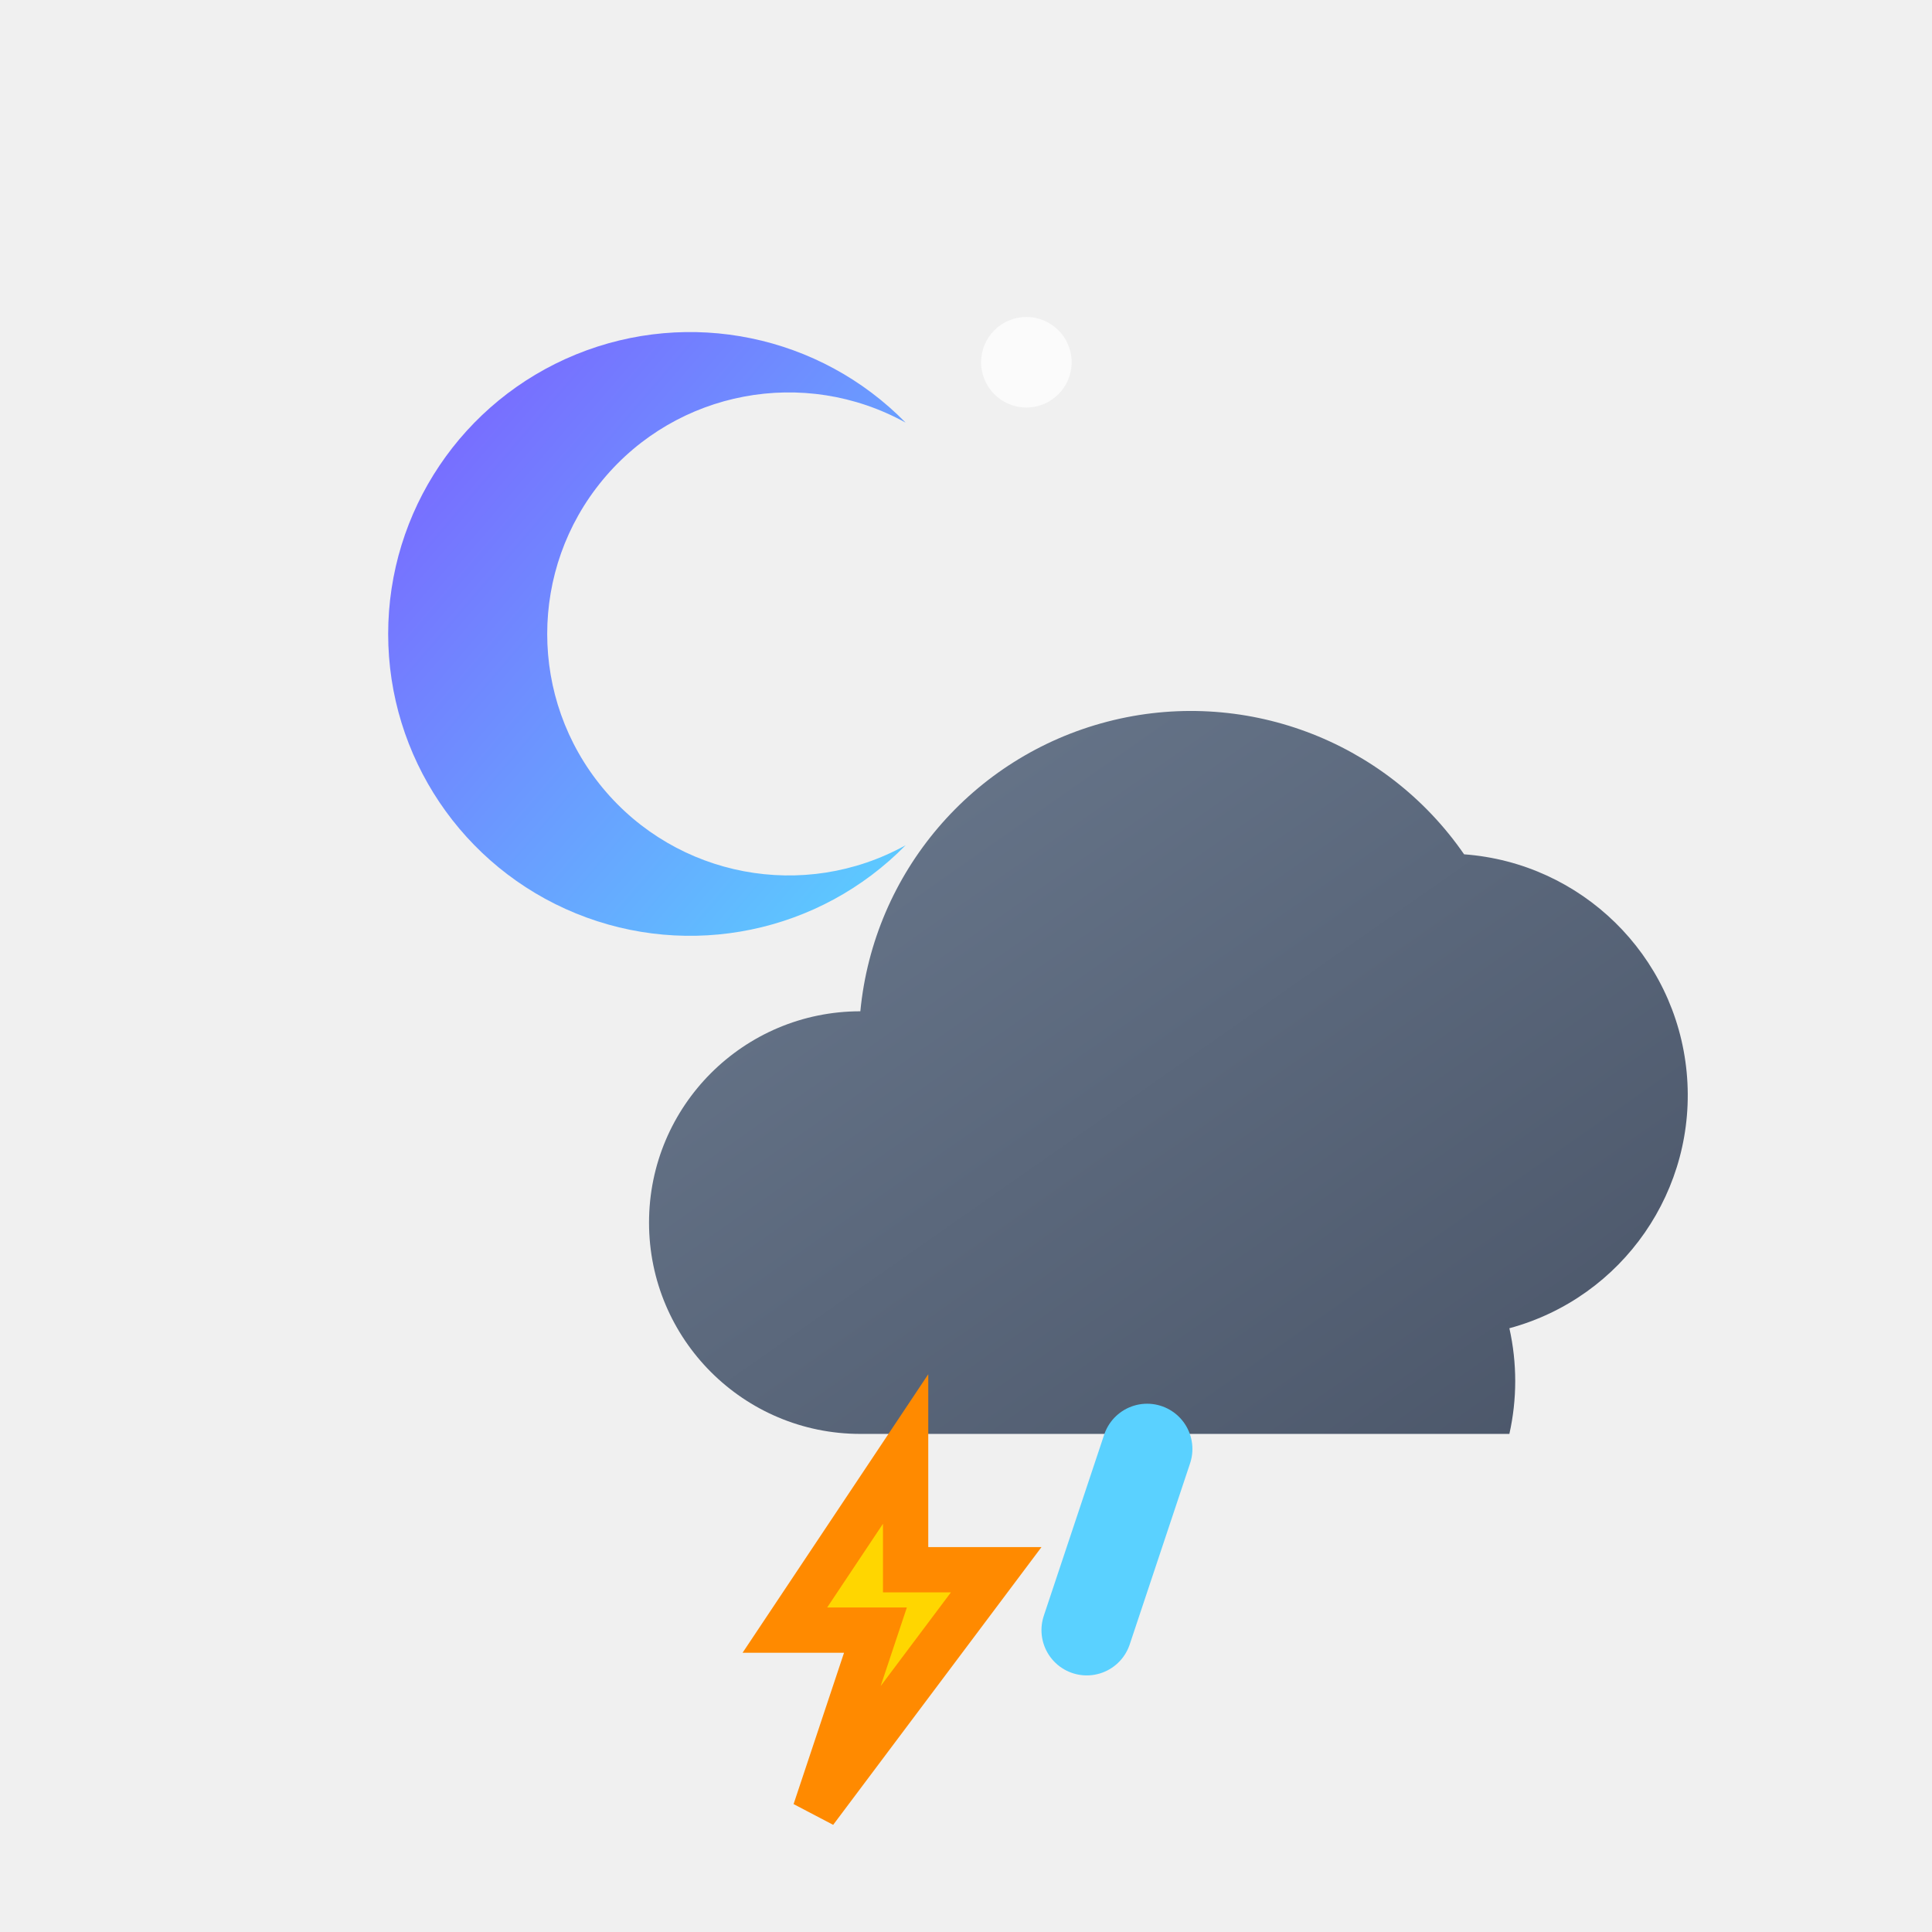
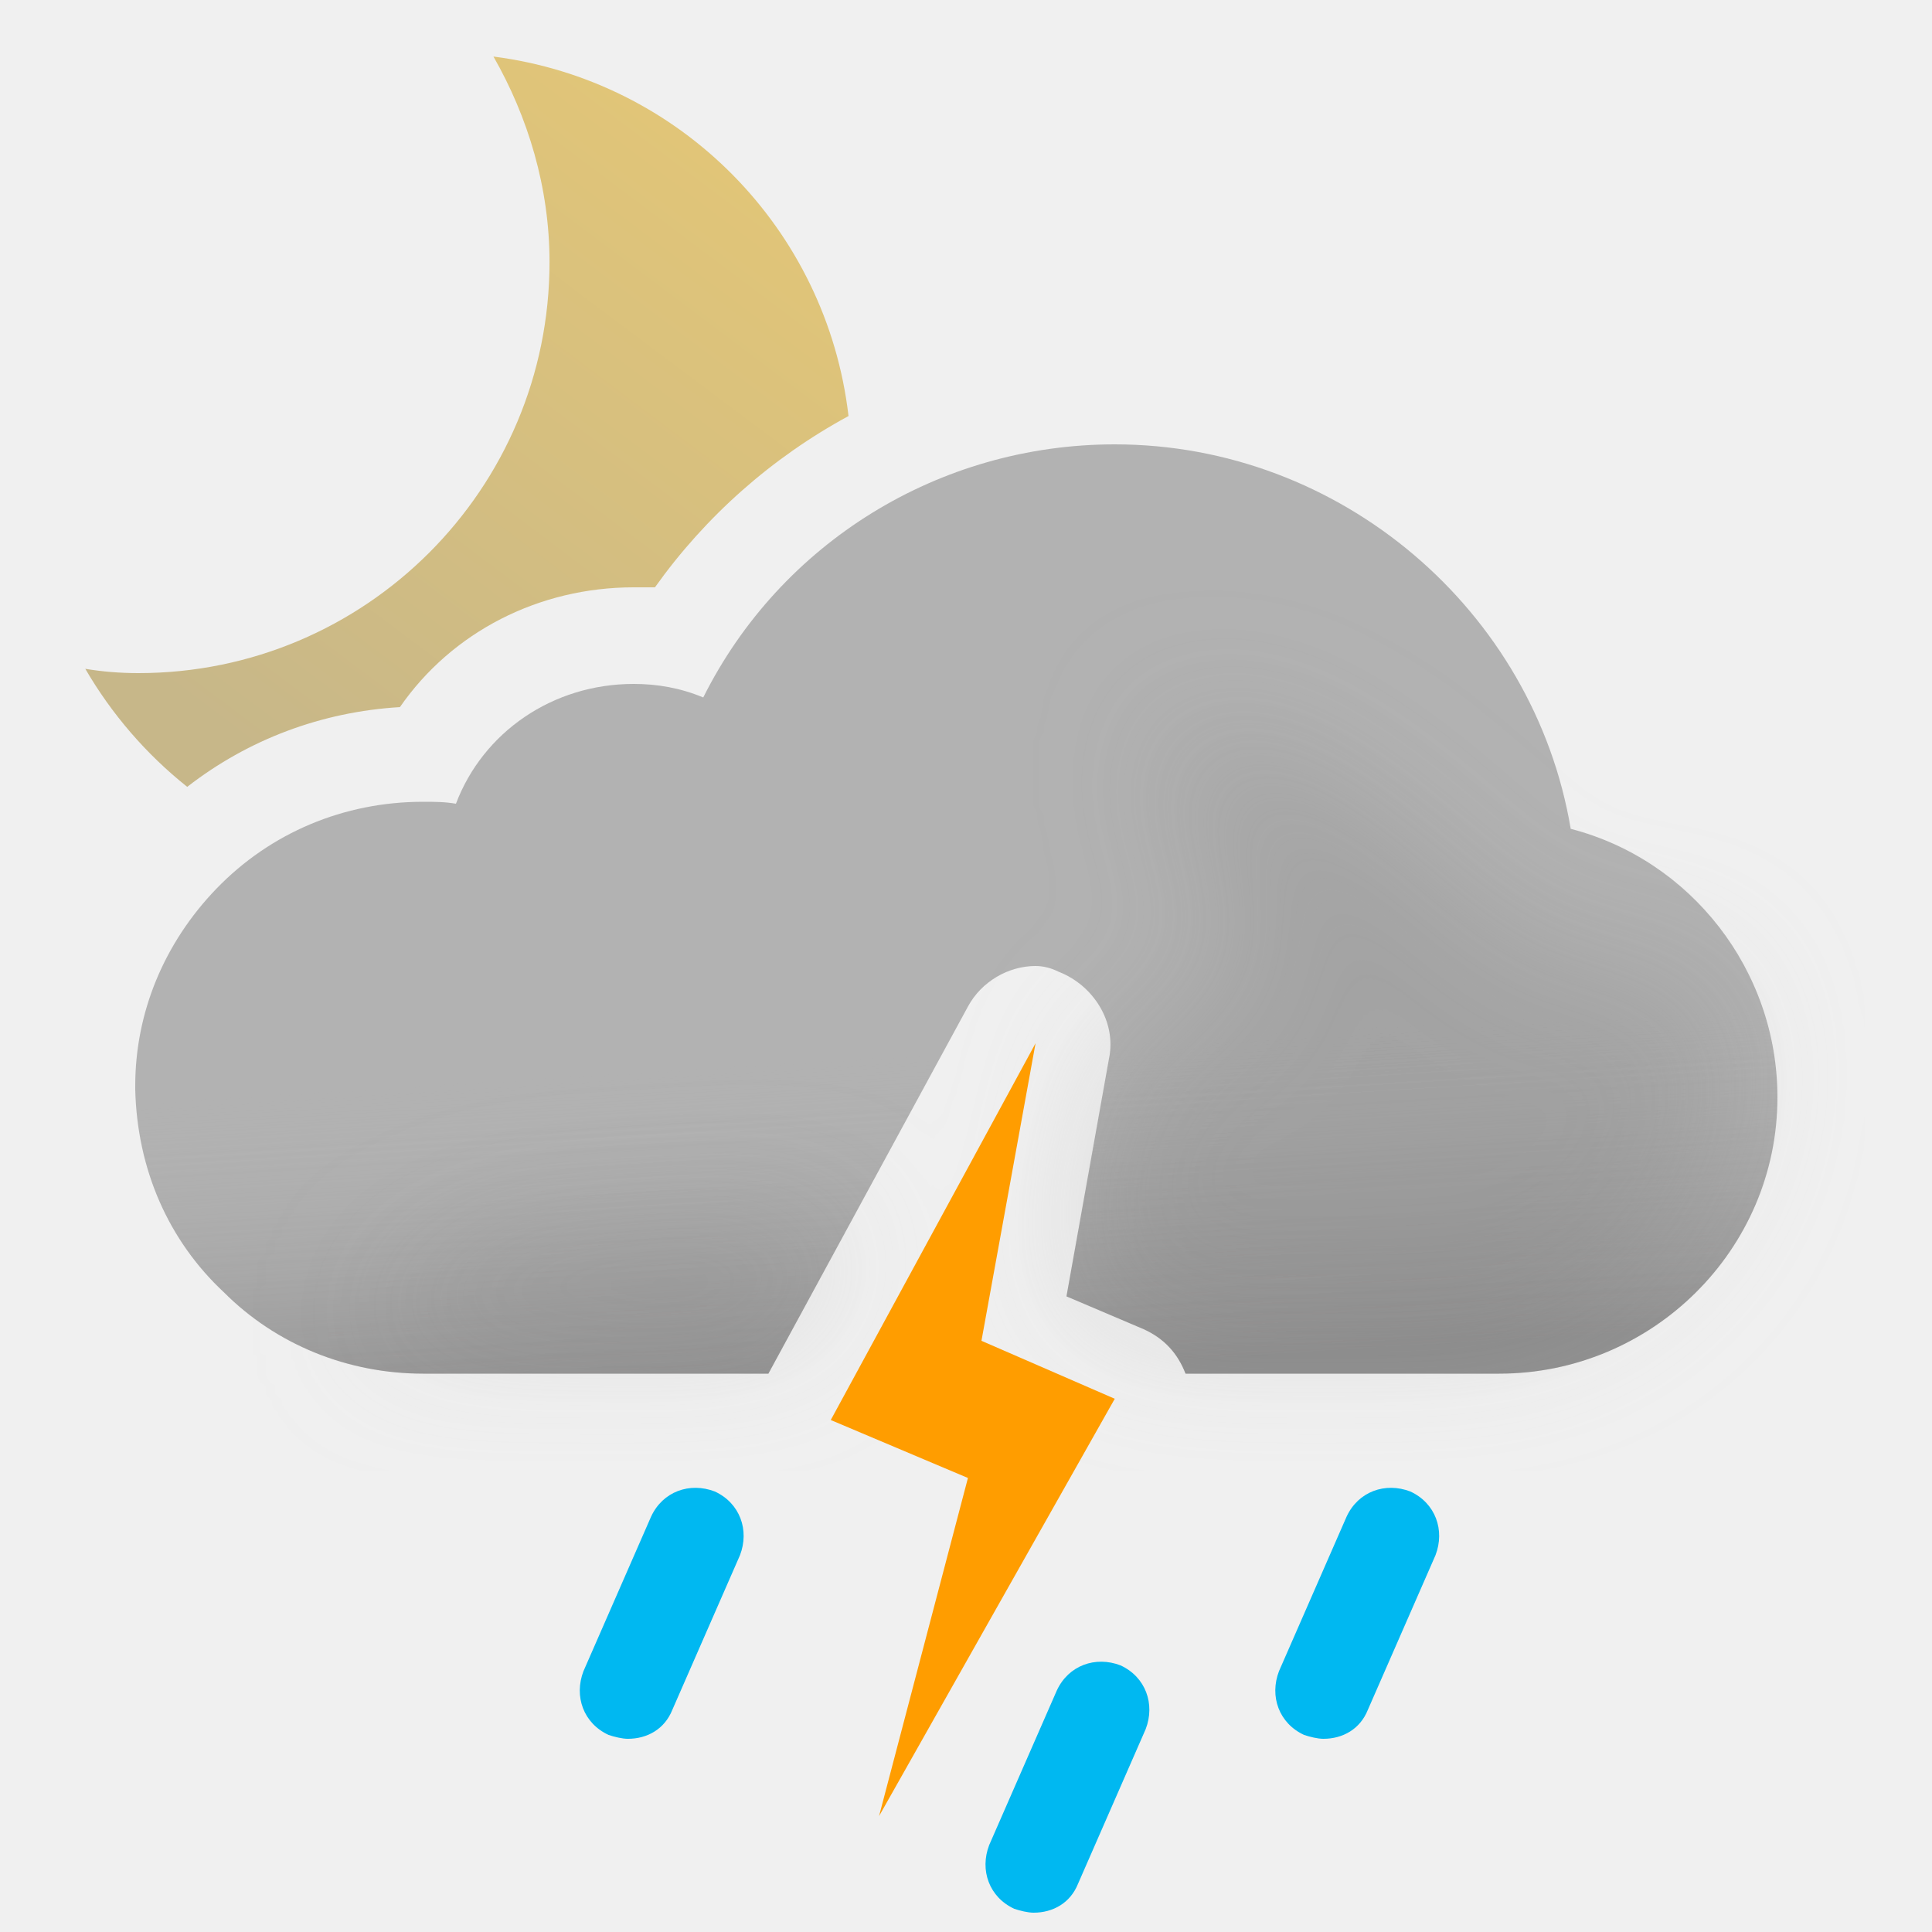
- <svg xmlns="http://www.w3.org/2000/svg" viewBox="0 0 64 64">
+ <svg xmlns="http://www.w3.org/2000/svg" width="100" height="100" fill="none" viewBox="0 0 100 100">
+   <g clip-path="url(#06n__06n__a)">
+     <path fill="url(#06n__06n__b)" fill-rule="evenodd" d="M28.443 13.565c0-3.869-1.116-7.514-2.902-10.638 9.666 1.234 17.247 8.91 18.378 18.607A29.67 29.67 0 0033.9 30.4h-1.1c-4.9 0-9.4 2.3-12.1 6.2-4.058.244-7.853 1.673-11.01 4.128a21.852 21.852 0 01-5.275-6.11c.892.148 1.785.222 2.752.222 11.754 0 21.276-9.522 21.276-21.275z" clip-rule="evenodd" />
+     <path fill="#B2B2B2" fill-rule="evenodd" d="M57.7 23c11.7 0 21.7 8.6 23.6 19.9C87.5 44.5 92 50.2 92 56.8c0 7.9-6.5 14.3-14.4 14.3H61.363c-.406-1.049-1.097-1.815-2.163-2.3l-4-1.7 2.2-12.3c.4-1.9-.8-3.8-2.6-4.5-.4-.2-.8-.3-1.2-.3-1.4 0-2.8.8-3.5 2.1l-10.328 19H21.9c-3.9 0-7.6-1.5-10.3-4.2-2.9-2.7-4.5-6.4-4.6-10.5v-.2c0-3.8 1.5-7.4 4.2-10.2 2.8-2.9 6.6-4.5 10.7-4.5.6 0 1.1 0 1.7.1 1.4-3.7 5-6.2 9.2-6.2 1.2 0 2.4.2 3.6.7 4-8 12.2-13.1 21.3-13.1z" clip-rule="evenodd" />
+     <path fill="url(#06n__06n__c)" fill-rule="evenodd" d="M57.7 23c11.7 0 21.7 8.6 23.6 19.9C87.5 44.5 92 50.2 92 56.8c0 7.9-6.5 14.3-14.4 14.3H61.363c-.406-1.049-1.097-1.815-2.163-2.3l-4-1.7 2.2-12.3c.4-1.9-.8-3.8-2.6-4.5-.4-.2-.8-.3-1.2-.3-1.4 0-2.8.8-3.5 2.1l-10.328 19H21.9c-3.9 0-7.6-1.5-10.3-4.2-2.9-2.7-4.5-6.4-4.6-10.5v-.2c0-3.8 1.5-7.4 4.2-10.2 2.8-2.9 6.6-4.5 10.7-4.5.6 0 1.1 0 1.7.1 1.4-3.7 5-6.2 9.2-6.2 1.2 0 2.4.2 3.6.7 4-8 12.2-13.1 21.3-13.1z" clip-rule="evenodd" opacity=".6" style="mix-blend-mode:multiply" />
+     <g filter="url(#06n__06n__d)" opacity=".3" style="mix-blend-mode:multiply">
+       <path fill="#B6B6B6" fill-rule="evenodd" d="M44.073 63.187c-6.589.45-13.618.813-14.573.813-6.5 0-11 5.1-11 5.1h22.359l3.214-5.913zm12.412-3.27L57.4 54.8c.051-.243.076-.486.077-.727.648-.239 1.17-.47 1.17-.47s4.352-1.602 5.103-1.602c.75 0 .374-2.963.14-4.81l-.14-1.32c0-.362-.448-.885-1-1.53-.777-.908-1.762-2.057-2-3.34-.175-.94.026-2.082.172-2.91.091-.516.16-.91.104-1.058.112.053.922.327.922.327 1.948.66 5.03 1.74 7.802 3.64 1.658 1.138 3.941 3.314 3.941 3.314s1.645 1.272 2.059 1.687c1 1 4 4 6 4h5L89 51.59l.5 3.21c0 7.9-6.5 14.3-14.4 14.3H59.758a4.69 4.69 0 00-.558-.301l-4-1.7.926-5.178c.556-.355.562-1.108.359-2.004zm4.505-22.916c.014-.004.026.007.036.032 0 0-.05-.029-.036-.032z" clip-rule="evenodd" />
+     </g>
+     <path fill="#00B8F1" d="M53.5 99c-.3 0-.7-.1-1-.2-1.3-.6-1.8-2-1.3-3.3l3.5-8c.6-1.3 2-1.8 3.3-1.3 1.3.6 1.8 2 1.3 3.3l-3.5 8c-.4 1-1.3 1.5-2.3 1.5zm15-9c-.3 0-.7-.1-1-.2-1.3-.6-1.8-2-1.3-3.3l3.5-8c.6-1.3 2-1.8 3.3-1.3 1.3.6 1.8 2 1.3 3.3l-3.5 8c-.4 1-1.3 1.5-2.3 1.5zm-36 0c-.3 0-.7-.1-1-.2-1.3-.6-1.8-2-1.3-3.3l3.5-8c.6-1.3 2-1.8 3.3-1.3 1.3.6 1.8 2 1.3 3.3l-3.5 8c-.4 1-1.3 1.5-2.3 1.5z" />
+     <path fill="#FF9D00" fill-rule="evenodd" d="M50.8 69.4L53.6 54 43 73.5l7.1 3L45.5 94l12.2-21.6-6.9-3z" clip-rule="evenodd" />
+   </g>
  <defs>
-     <linearGradient id="moon-grad3" x1="0%" y1="0%" x2="100%" y2="100%">
-       <stop offset="0%" style="stop-color:#7d5cff" />
-       <stop offset="100%" style="stop-color:#5ad1ff" />
+     <linearGradient id="06n__06n__b" x1="12.883" x2="36.651" y1="39.065" y2="7.408" gradientUnits="userSpaceOnUse">
+       <stop stop-color="#C7B789" />
+       <stop offset=".989" stop-color="#E1C578" />
    </linearGradient>
-     <linearGradient id="cloud-grad9" x1="0%" y1="0%" x2="100%" y2="100%">
-       <stop offset="0%" style="stop-color:#6b7a8f" />
-       <stop offset="100%" style="stop-color:#4a5568" />
+     <linearGradient id="06n__06n__c" x1="47.5" x2="49.5" y1="38.5" y2="71.1" gradientUnits="userSpaceOnUse">
+       <stop offset=".484" stop-color="#fff" stop-opacity="0" />
+       <stop offset="1" stop-color="#B3B2B2" />
    </linearGradient>
+     <clipPath id="06n__06n__a">
+       <path fill="#fff" d="M0 0h100v100H0z" />
+     </clipPath>
+     <filter id="06n__06n__d" width="85" height="46.101" x="11.5" y="30" color-interpolation-filters="sRGB" filterUnits="userSpaceOnUse">
+       <feFlood flood-opacity="0" result="BackgroundImageFix" />
+       <feBlend in="SourceGraphic" in2="BackgroundImageFix" result="shape" />
+       <feGaussianBlur result="effect1_foregroundBlur_1334_7049" stdDeviation="3.5" />
+     </filter>
  </defs>
-   <path d="M30,28a10,10,0,1,1,0-14,8,8,0,1,0,0,14Z" fill="url(#moon-grad3)" />
-   <circle cx="34" cy="12" r="1.5" fill="#fff" opacity="0.7" />
-   <path d="M50,44a8,8,0,0,0-1.5-15.7,11,11,0,0,0-20,5.2,7,7,0,0,0,0,14h21.5a8,8,0,0,0,0-3.5Z" fill="url(#cloud-grad9)" />
-   <line x1="38" y1="48" x2="36" y2="54" stroke="#5ad1ff" stroke-width="3" stroke-linecap="round" />
-   <path d="M30,48 L26,54 L29,54 L27,60 L33,52 L30,52 Z" fill="#FFD600" stroke="#FF8A00" stroke-width="1.5" />
</svg>
